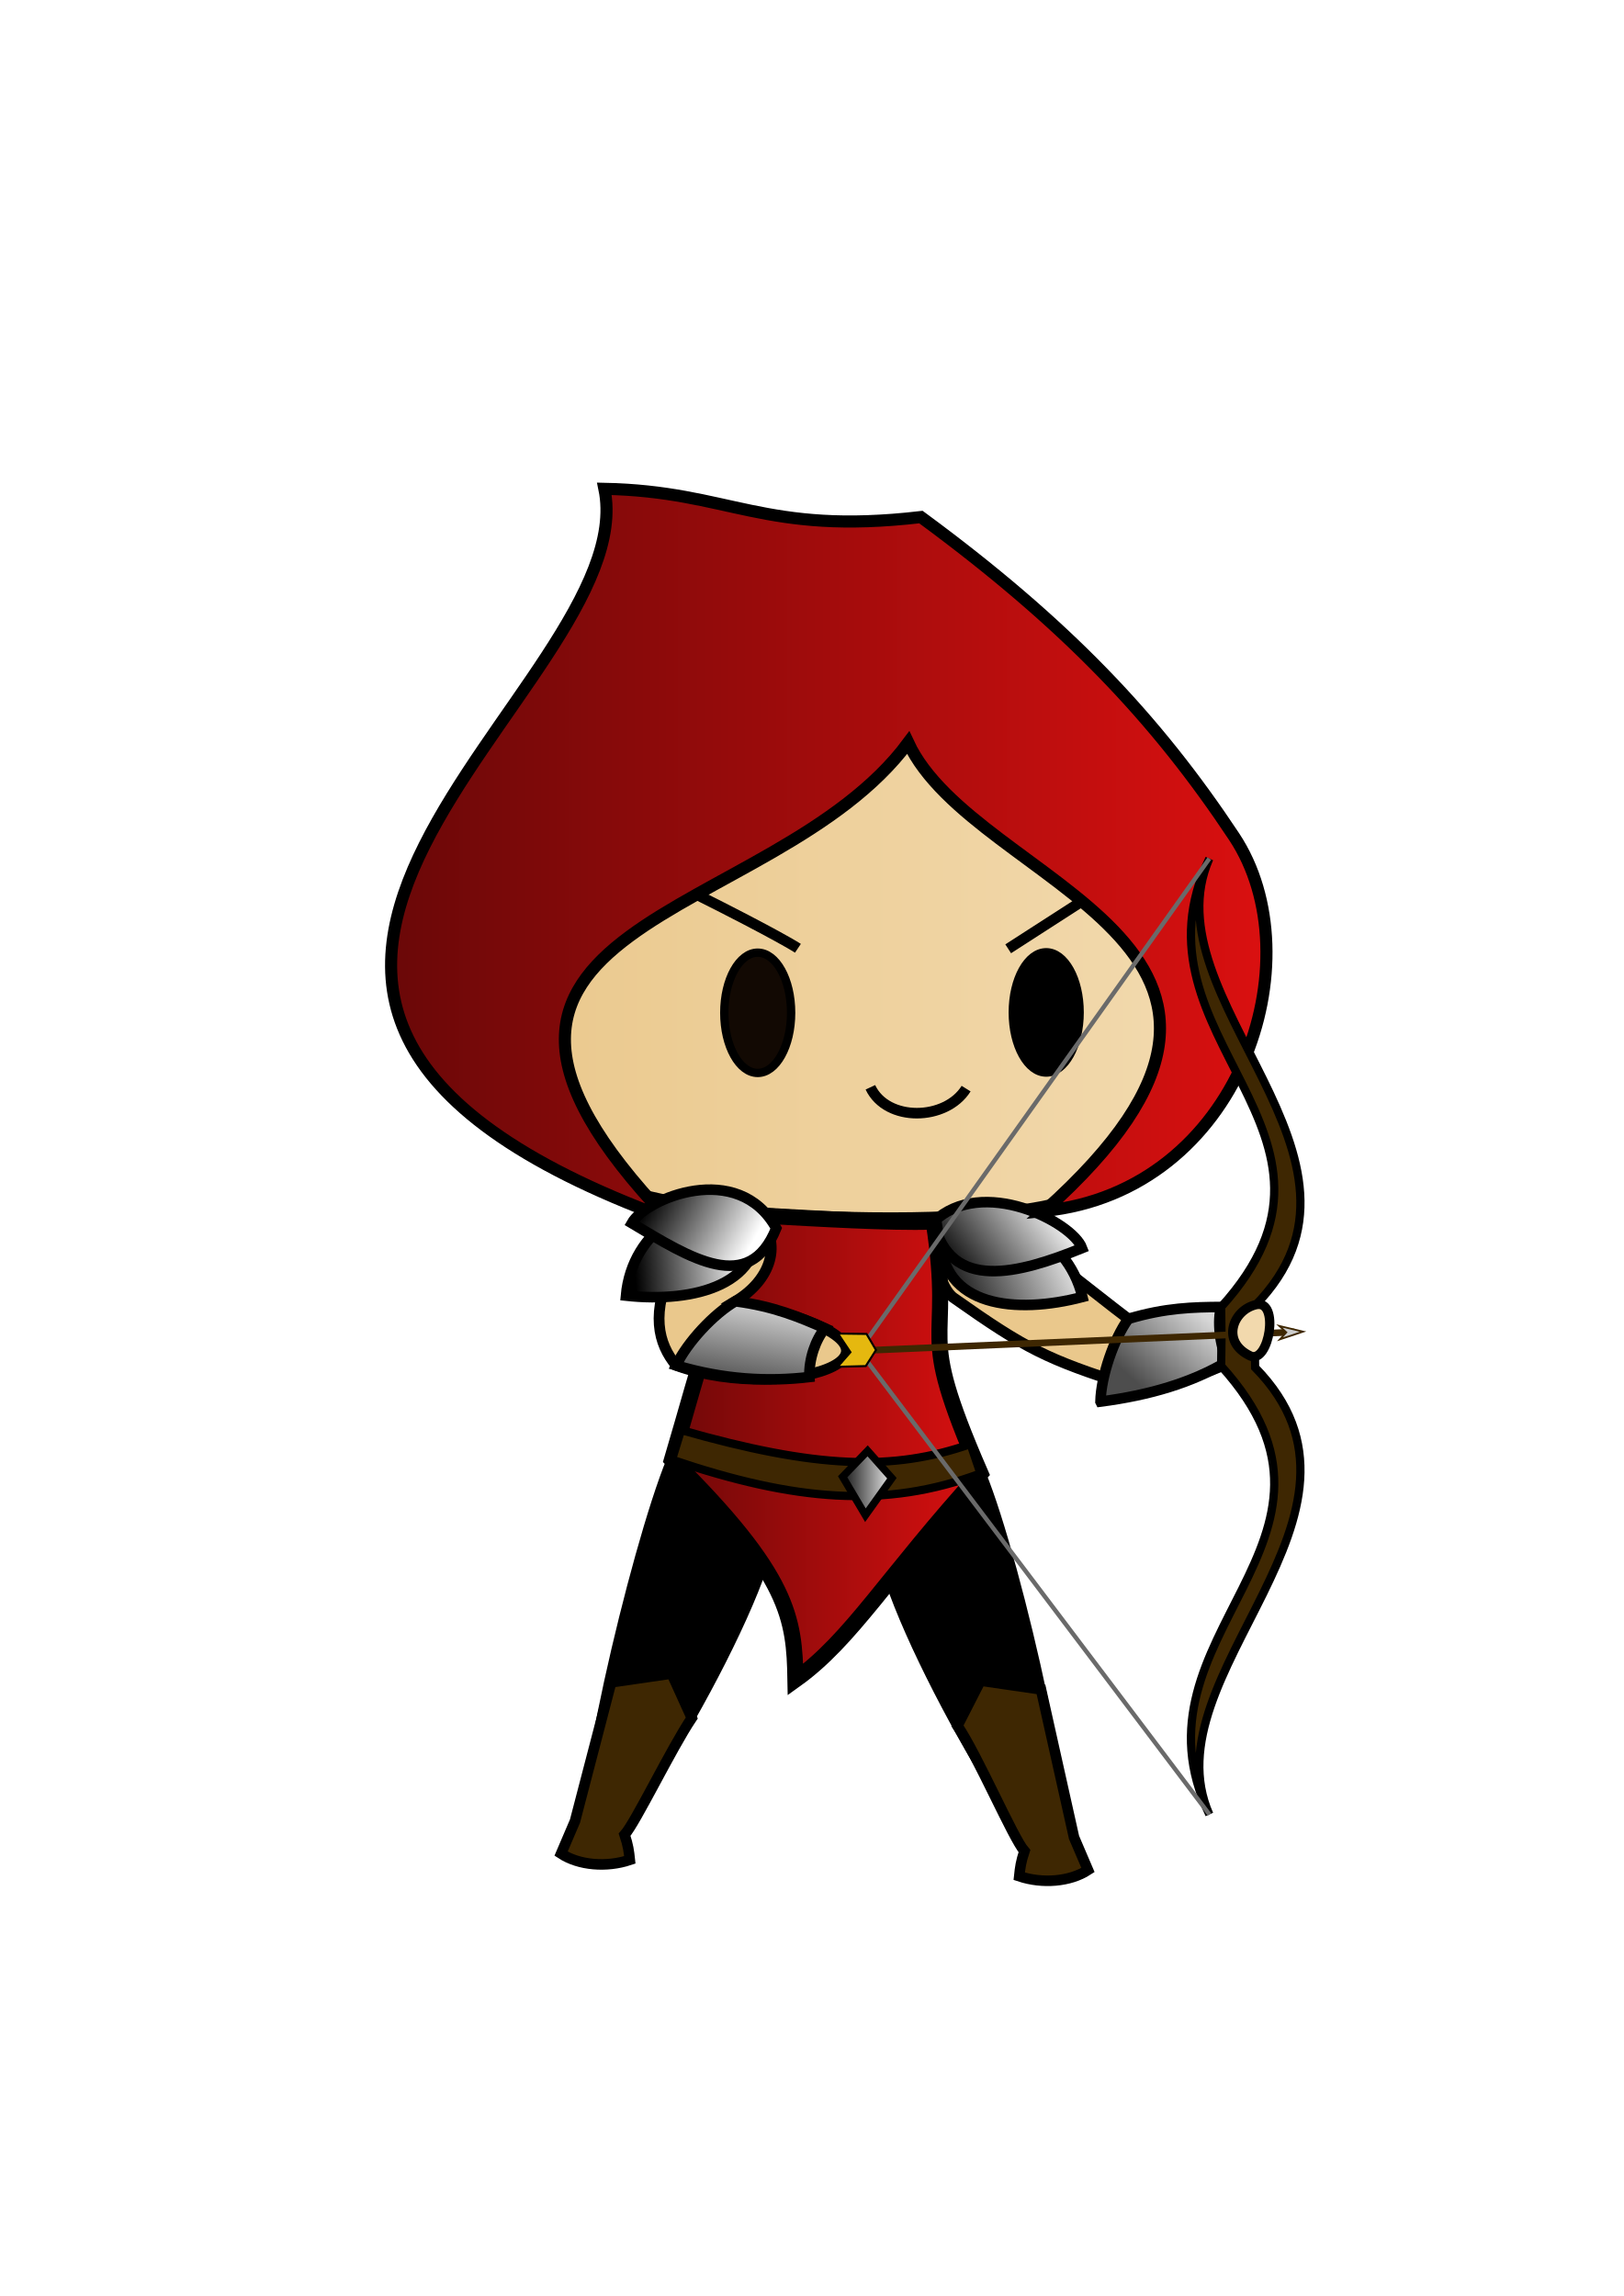
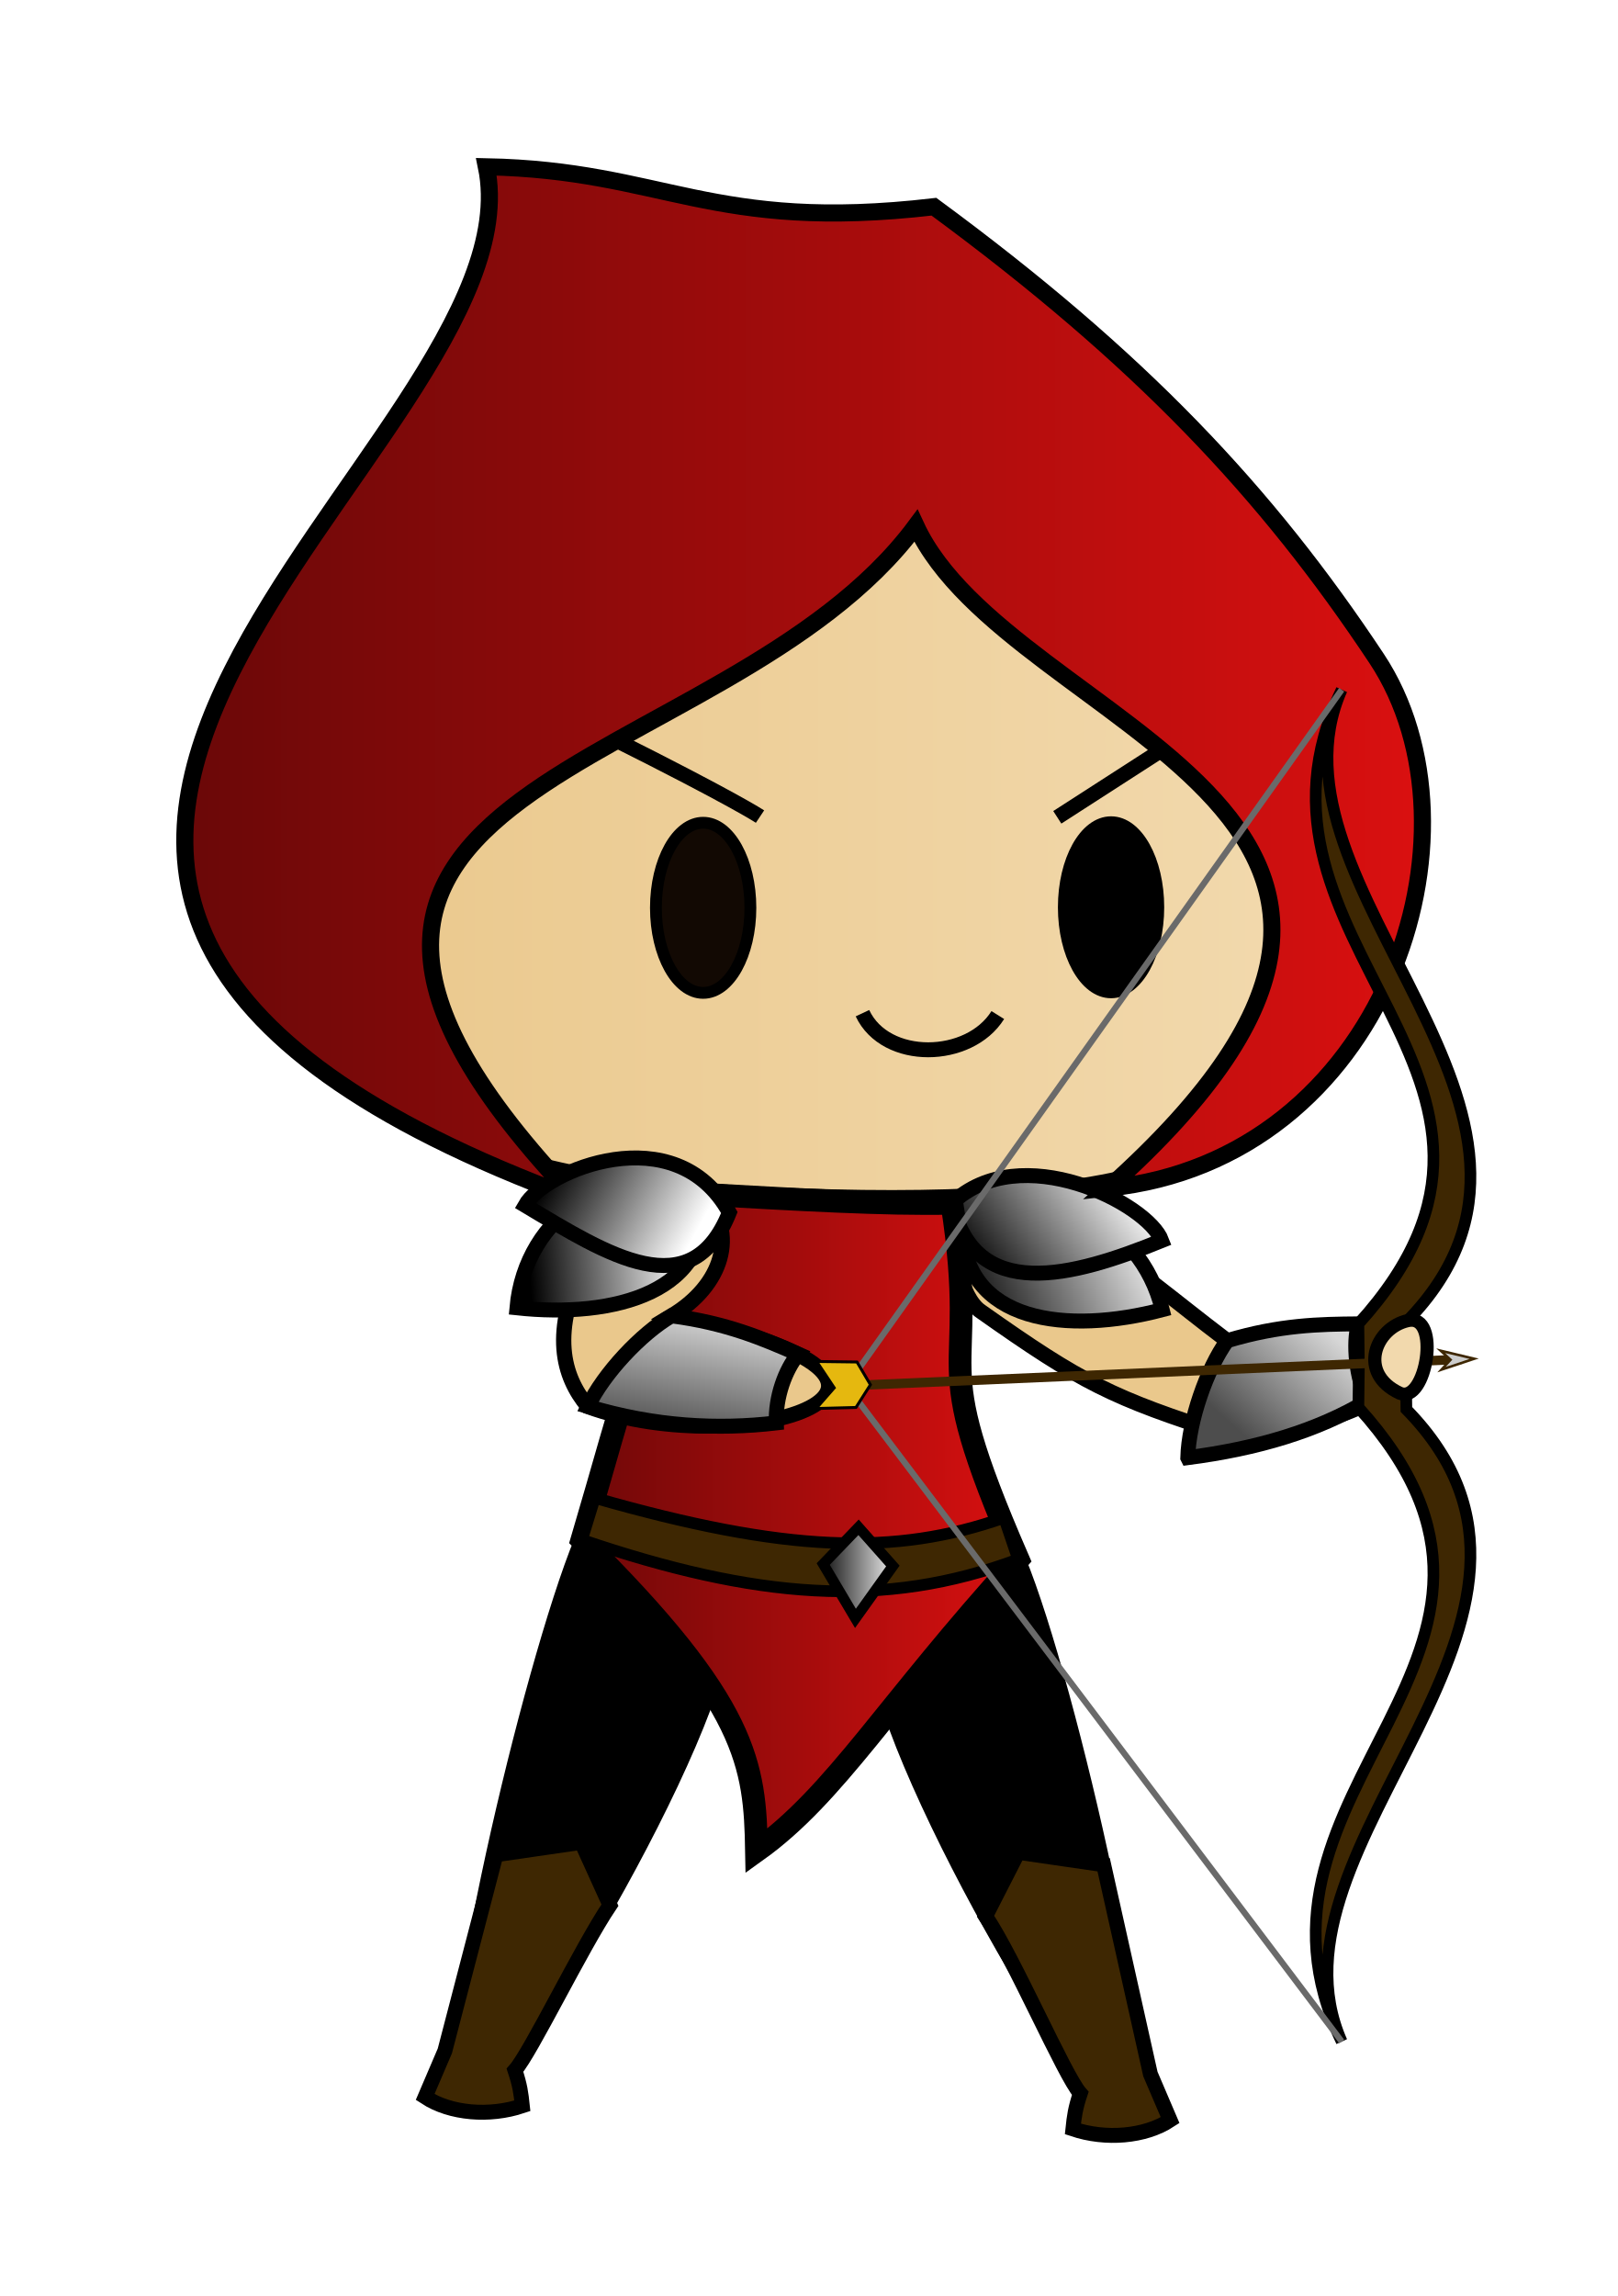
- <svg xmlns="http://www.w3.org/2000/svg" xmlns:xlink="http://www.w3.org/1999/xlink" width="210mm" height="297mm" viewBox="0 0 210 297" version="1.1" id="svg4563">
+ <svg xmlns="http://www.w3.org/2000/svg" xmlns:xlink="http://www.w3.org/1999/xlink" width="148mm" height="210mm" viewBox="0 0 148 210" version="1.1" id="svg4563">
  <defs id="defs4557">
-     <marker orient="auto" refY="0.0" refX="0.0" id="Arrow1Send" style="overflow:visible;">
-       <path id="path1038" d="M 0.0,0.0 L 5.0,-5.0 L -12.5,0.0 L 5.0,5.0 L 0.0,0.0 z " style="fill-rule:evenodd;stroke:#3e2702;stroke-width:1pt;stroke-opacity:1;fill:#cdcdcd;fill-opacity:1" transform="scale(0.2) rotate(180) translate(6,0)" />
+     <marker orient="auto" refY="0" refX="0" id="Arrow1Send" style="overflow:visible">
+       <path id="path1038" d="M 0,0 5,-5 -12.5,0 5,5 Z" style="fill:#cdcdcd;fill-opacity:1;fill-rule:evenodd;stroke:#3e2702;stroke-width:1pt;stroke-opacity:1" transform="matrix(-0.2,0,0,-0.2,-1.2,0)" />
    </marker>
-     <marker orient="auto" refY="0.0" refX="0.0" id="Arrow1Mend" style="overflow:visible;">
-       <path id="path1032" d="M 0.0,0.0 L 5.0,-5.0 L -12.5,0.0 L 5.0,5.0 L 0.0,0.0 z " style="fill-rule:evenodd;stroke:#3e2702;stroke-width:1pt;stroke-opacity:1;fill:#f2d9ad;fill-opacity:1" transform="scale(0.4) rotate(180) translate(10,0)" />
+     <marker orient="auto" refY="0" refX="0" id="Arrow1Mend" style="overflow:visible">
+       <path id="path1032" d="M 0,0 5,-5 -12.5,0 5,5 Z" style="fill:#f2d9ad;fill-opacity:1;fill-rule:evenodd;stroke:#3e2702;stroke-width:1pt;stroke-opacity:1" transform="matrix(-0.4,0,0,-0.4,-4,0)" />
    </marker>
-     <marker orient="auto" refY="0.0" refX="0.0" id="Arrow1Lend" style="overflow:visible;">
-       <path id="path1026" d="M 0.0,0.0 L 5.0,-5.0 L -12.5,0.0 L 5.0,5.0 L 0.0,0.0 z " style="fill-rule:evenodd;stroke:#3e2702;stroke-width:1pt;stroke-opacity:1;fill:#f2d9ad;fill-opacity:1" transform="scale(0.8) rotate(180) translate(12.5,0)" />
+     <marker orient="auto" refY="0" refX="0" id="Arrow1Lend" style="overflow:visible">
+       <path id="path1026" d="M 0,0 5,-5 -12.5,0 5,5 Z" style="fill:#f2d9ad;fill-opacity:1;fill-rule:evenodd;stroke:#3e2702;stroke-width:1pt;stroke-opacity:1" transform="matrix(-0.8,0,0,-0.8,-10,0)" />
    </marker>
    <linearGradient id="linearGradient908">
      <stop id="stop904" offset="0" style="stop-color:#6c0808;stop-opacity:1" />
      <stop id="stop906" offset="1" style="stop-color:#dc1010;stop-opacity:1" />
    </linearGradient>
    <linearGradient id="linearGradient5396">
      <stop style="stop-color:#eac88c;stop-opacity:1;" offset="0" id="stop5392" />
      <stop style="stop-color:#f2d9ad;stop-opacity:1" offset="1" id="stop5394" />
    </linearGradient>
    <linearGradient id="linearGradient5282">
      <stop style="stop-color:#4d4d4d;stop-opacity:1" offset="0" id="stop5278" />
      <stop style="stop-color:#d7d7d7;stop-opacity:1" offset="1" id="stop5280" />
    </linearGradient>
    <linearGradient id="linearGradient5216">
      <stop style="stop-color:#000000;stop-opacity:1" offset="0" id="stop5212" />
      <stop style="stop-color:#ffffff;stop-opacity:1" offset="1" id="stop5214" />
    </linearGradient>
    <linearGradient xlink:href="#linearGradient5216" id="linearGradient5220" x1="122.099" y1="244.845" x2="118.363" y2="222.662" gradientUnits="userSpaceOnUse" gradientTransform="translate(-17.07109,28.00132)" />
    <linearGradient xlink:href="#linearGradient5282" id="linearGradient5284" x1="70.721" y1="185.014" x2="82.235" y2="185.014" gradientUnits="userSpaceOnUse" gradientTransform="rotate(-80.14168,71.14186,215.383)" />
    <linearGradient gradientTransform="rotate(-81.91927,109.1455,147.0422)" xlink:href="#linearGradient5282" id="linearGradient5284-1" x1="73.569" y1="180.183" x2="80.428" y2="190.376" gradientUnits="userSpaceOnUse" />
    <linearGradient xlink:href="#linearGradient5216" id="linearGradient5318" x1="80.944" y1="158.428" x2="94.779" y2="162.17" gradientUnits="userSpaceOnUse" />
    <linearGradient gradientTransform="rotate(-33.06855,96.50737,164.1508)" xlink:href="#linearGradient5216" id="linearGradient5318-0" x1="80.944" y1="158.428" x2="94.779" y2="162.17" gradientUnits="userSpaceOnUse" />
    <linearGradient gradientTransform="matrix(-0.9546167,-0.297837,-0.297837,0.9546167,261.3169,35.86811)" xlink:href="#linearGradient5216" id="linearGradient5318-8" x1="96.166" y1="165.277" x2="82.372" y2="156.619" gradientUnits="userSpaceOnUse" />
    <linearGradient gradientTransform="matrix(-0.8380184,-0.545642,-0.545642,0.8380184,289.2818,80.75554)" xlink:href="#linearGradient5216" id="linearGradient5318-0-4" x1="95.055" y1="167.616" x2="79.571" y2="156.5" gradientUnits="userSpaceOnUse" />
-     <linearGradient xlink:href="#linearGradient5396" id="linearGradient5398" x1="63.961" y1="118.009" x2="153.126" y2="118.009" gradientUnits="userSpaceOnUse" />
+     <linearGradient xlink:href="#linearGradient5396" id="linearGradient5398" x1="63.961" y1="118.009" x2="153.126" y2="118.009" gradientUnits="userSpaceOnUse" gradientTransform="translate(-33.67596,39.02135)" />
    <linearGradient xlink:href="#linearGradient5216" id="linearGradient5464" x1="103.477" y1="191.612" x2="111.065" y2="191.612" gradientUnits="userSpaceOnUse" gradientTransform="translate(4.879349,0.4716136)" />
    <linearGradient xlink:href="#linearGradient5216" id="linearGradient5514" gradientUnits="userSpaceOnUse" gradientTransform="matrix(-0.9546167,-0.297837,-0.297837,0.9546167,261.3169,35.86811)" x1="96.166" y1="165.277" x2="82.372" y2="156.619" />
    <linearGradient xlink:href="#linearGradient5282" id="linearGradient5516" gradientUnits="userSpaceOnUse" gradientTransform="rotate(-81.91927,109.1455,147.0422)" x1="73.569" y1="180.183" x2="80.428" y2="190.376" />
-     <linearGradient xlink:href="#linearGradient908" id="linearGradient894" x1="52.267" y1="112.199" x2="165.604" y2="112.199" gradientUnits="userSpaceOnUse" />
-     <linearGradient xlink:href="#linearGradient908" id="linearGradient902" x1="85.737" y1="187.7" x2="128.033" y2="187.7" gradientUnits="userSpaceOnUse" />
+     <linearGradient xlink:href="#linearGradient908" id="linearGradient894" x1="52.267" y1="112.199" x2="165.604" y2="112.199" gradientUnits="userSpaceOnUse" gradientTransform="translate(-33.67596,39.02135)" />
+     <linearGradient xlink:href="#linearGradient908" id="linearGradient902" x1="85.737" y1="187.7" x2="128.033" y2="187.7" gradientUnits="userSpaceOnUse" gradientTransform="translate(-33.67596,39.02135)" />
  </defs>
-   <g id="layer1">
-     <path style="fill:url(#linearGradient5398);stroke:#000000;stroke-width:2.081;stroke-linecap:butt;stroke-linejoin:miter;stroke-miterlimit:4;stroke-dasharray:none;stroke-opacity:1;fill-opacity:1" d="m 68.646,96.286 c 1.449,34.661 -22.981,59.308 38.086,61.426 65.161,2.26 39.516,-20.206 44.003,-57.442 C 128.495,64.761 80.59,78.556 68.646,96.286 Z" id="path21" />
-     <ellipse style="fill:#120903;fill-opacity:1;stroke:#000000;stroke-width:1.081;stroke-miterlimit:4;stroke-dasharray:none;stroke-opacity:1" id="path4534" cx="97.998" cy="131.011" rx="4.321" ry="7.779" />
-     <ellipse style="fill:#000000;fill-opacity:1;stroke:#000000;stroke-width:1.081;stroke-miterlimit:4;stroke-dasharray:none;stroke-opacity:1" id="path4534-5" cx="135.311" cy="130.961" rx="4.321" ry="7.779" />
-     <path style="fill:#000000;fill-opacity:1;stroke:#000000;stroke-width:1.365;stroke-linecap:butt;stroke-linejoin:miter;stroke-miterlimit:4;stroke-dasharray:none;stroke-opacity:1" d="m 113.771,198.159 c 6.648,-1.965 10.486,-6.026 13.04,-7.56 4.823,11.722 13.019,48.505 10.297,50.764 -2.715,2.253 -23.429,-33.595 -23.338,-43.205 z" id="path5241" />
-     <path style="fill:#000000;fill-opacity:1;stroke:#000000;stroke-width:1.365;stroke-linecap:butt;stroke-linejoin:miter;stroke-miterlimit:4;stroke-dasharray:none;stroke-opacity:1" d="m 99.952,196.376 c -6.648,-1.965 -10.486,-6.026 -13.04,-7.56 -4.823,11.722 -13.276,48.216 -10.554,50.475 2.715,2.253 23.686,-33.305 23.594,-42.915 z" id="path5241-2" />
-     <g id="g5512" transform="rotate(-22.33999,120.7542,158.0329)">
+   <g id="layer1" transform="translate(0,-87)">
+     <path style="fill:url(#linearGradient5398);fill-opacity:1;stroke:#000000;stroke-width:2.081;stroke-linecap:butt;stroke-linejoin:miter;stroke-miterlimit:4;stroke-dasharray:none;stroke-opacity:1" d="m 34.97,135.307 c 1.449,34.661 -22.981,59.308 38.086,61.426 65.161,2.26 39.516,-20.206 44.003,-57.442 C 94.819,103.783 46.914,117.578 34.97,135.307 Z" id="path21" />
+     <ellipse style="fill:#120903;fill-opacity:1;stroke:#000000;stroke-width:1.081;stroke-miterlimit:4;stroke-dasharray:none;stroke-opacity:1" id="path4534" cx="64.322" cy="170.032" rx="4.321" ry="7.779" />
+     <ellipse style="fill:#000000;fill-opacity:1;stroke:#000000;stroke-width:1.081;stroke-miterlimit:4;stroke-dasharray:none;stroke-opacity:1" id="path4534-5" cx="101.635" cy="169.983" rx="4.321" ry="7.779" />
+     <path style="fill:#000000;fill-opacity:1;stroke:#000000;stroke-width:1.365;stroke-linecap:butt;stroke-linejoin:miter;stroke-miterlimit:4;stroke-dasharray:none;stroke-opacity:1" d="m 80.095,237.181 c 6.648,-1.965 10.486,-6.026 13.04,-7.56 4.823,11.722 13.019,48.505 10.297,50.764 -2.715,2.253 -23.429,-33.595 -23.338,-43.205 z" id="path5241" />
+     <path style="fill:#000000;fill-opacity:1;stroke:#000000;stroke-width:1.365;stroke-linecap:butt;stroke-linejoin:miter;stroke-miterlimit:4;stroke-dasharray:none;stroke-opacity:1" d="m 66.276,235.397 c -6.648,-1.965 -10.486,-6.026 -13.04,-7.56 -4.823,11.722 -13.276,48.216 -10.554,50.475 2.715,2.253 23.686,-33.305 23.594,-42.915 z" id="path5241-2" />
+     <g id="g5512" transform="rotate(-22.33999,202.7239,262.816)">
      <path id="path5175-7" d="m 120.849,160.206 c 9.854,1.597 12.12,8.38 18.413,19.025 29.202,7.332 10.959,13.829 -3.237,7.977 -8.523,-7.156 -10.501,-9.455 -16.579,-19.012 -1.268,-1.87 -0.36,-6.836 1.403,-7.99 z" style="fill:#eac88c;fill-opacity:1;stroke:#000000;stroke-width:1.398;stroke-linecap:butt;stroke-linejoin:miter;stroke-miterlimit:4;stroke-dasharray:none;stroke-opacity:1" />
      <g id="g5405">
        <g id="g5504">
          <path id="path5310-2-4" d="m 120.849,160.206 c 8.733,-1.508 15.3,5.767 14.002,14.148 -8.789,-1.175 -17.375,-5.707 -14.002,-14.148 z" style="fill:url(#linearGradient5318-0-4);fill-opacity:1;stroke:#000000;stroke-width:1.365;stroke-linecap:butt;stroke-linejoin:miter;stroke-miterlimit:4;stroke-dasharray:none;stroke-opacity:1" />
        </g>
      </g>
      <path id="path5310-22" d="m 120.754,158.033 c 8.049,-3.141 16.576,6.849 16.453,10.455 -8.865,-0.041 -17.97,-1.188 -16.453,-10.455 z" style="fill:url(#linearGradient5514);fill-opacity:1;stroke:#000000;stroke-width:1.365;stroke-linecap:butt;stroke-linejoin:miter;stroke-miterlimit:4;stroke-dasharray:none;stroke-opacity:1" />
      <path id="path5276-6" d="m 131.864,187.756 c 1.342,-3.055 4.692,-6.849 7.397,-8.525 5.03,0.496 8.39,1.813 11.691,3.137 -1.143,1.457 -2.077,4.488 -1.908,6.829 -5.31,0.794 -10.974,0.216 -17.18,-1.44 z" style="fill:url(#linearGradient5516);fill-opacity:1;stroke:#000000;stroke-width:1.365;stroke-linecap:butt;stroke-linejoin:miter;stroke-miterlimit:4;stroke-dasharray:none;stroke-opacity:1" />
    </g>
-     <path style="fill:url(#linearGradient902);fill-opacity:1.0;stroke:#000000;stroke-width:2.081;stroke-linecap:butt;stroke-linejoin:miter;stroke-miterlimit:4;stroke-dasharray:none;stroke-opacity:1" d="m 97.94,157.21 c -5.261,10.129 -7.178,18.595 -11.029,31.607 15.266,15.097 15.824,20.564 15.967,28.453 7.275,-5.198 11.814,-13.33 23.933,-26.67 -8.727,-20.07 -3.396,-15.273 -6.057,-32.567 -6.193,0.138 -14.275,-0.351 -22.814,-0.823 z" id="path4555" />
-     <path style="fill:none;stroke:#000000;stroke-width:1.365;stroke-linecap:butt;stroke-linejoin:miter;stroke-miterlimit:4;stroke-dasharray:none;stroke-opacity:1" d="m 89.568,115.449 c 11.225,5.613 13.631,7.216 13.631,7.216" id="path4621" />
-     <path style="fill:none;stroke:#000000;stroke-width:1.365;stroke-linecap:butt;stroke-linejoin:miter;stroke-miterlimit:4;stroke-dasharray:none;stroke-opacity:1" d="m 130.393,122.732 c 12.027,-7.751 12.027,-7.751 12.027,-7.751" id="path4623" />
-     <path style="fill:none;stroke:#000000;stroke-width:1.365;stroke-linecap:butt;stroke-linejoin:miter;stroke-miterlimit:4;stroke-dasharray:none;stroke-opacity:1" d="m 124.951,140.818 c -2.608,4.182 -10.26,4.347 -12.381,-0.17" id="path5171" />
-     <g id="g5468">
+     <path style="fill:url(#linearGradient902);fill-opacity:1;stroke:#000000;stroke-width:2.081;stroke-linecap:butt;stroke-linejoin:miter;stroke-miterlimit:4;stroke-dasharray:none;stroke-opacity:1" d="m 64.264,196.231 c -5.261,10.129 -7.178,18.595 -11.029,31.607 15.266,15.097 15.824,20.564 15.967,28.453 7.275,-5.198 11.814,-13.33 23.933,-26.67 -8.727,-20.07 -3.396,-15.273 -6.057,-32.567 -6.193,0.138 -14.275,-0.351 -22.814,-0.823 z" id="path4555" />
+     <path style="fill:none;stroke:#000000;stroke-width:1.365;stroke-linecap:butt;stroke-linejoin:miter;stroke-miterlimit:4;stroke-dasharray:none;stroke-opacity:1" d="m 55.892,154.471 c 11.225,5.613 13.631,7.216 13.631,7.216" id="path4621" />
+     <path style="fill:none;stroke:#000000;stroke-width:1.365;stroke-linecap:butt;stroke-linejoin:miter;stroke-miterlimit:4;stroke-dasharray:none;stroke-opacity:1" d="m 96.717,161.754 c 12.027,-7.751 12.027,-7.751 12.027,-7.751" id="path4623" />
+     <path style="fill:none;stroke:#000000;stroke-width:1.365;stroke-linecap:butt;stroke-linejoin:miter;stroke-miterlimit:4;stroke-dasharray:none;stroke-opacity:1" d="m 91.275,179.84 c -2.608,4.182 -10.26,4.347 -12.381,-0.17" id="path5171" />
+     <g id="g5468" transform="translate(-33.67596,39.02135)">
      <path id="path5454" d="m 88.085,184.984 c 17.526,5.008 27.426,5.314 37.436,1.814 l 1.29,3.802 c -12.339,4.613 -24.067,3.584 -39.9,-1.783 z" style="fill:#3e2702;fill-opacity:1;stroke:#000000;stroke-width:1.065;stroke-linecap:butt;stroke-linejoin:miter;stroke-miterlimit:4;stroke-dasharray:none;stroke-opacity:1" />
      <path id="path5456" d="m 112.212,187.67 -3.231,3.361 2.947,4.968 3.424,-4.788 z" style="fill:url(#linearGradient5464);fill-opacity:1;stroke:#000000;stroke-width:0.965;stroke-linecap:butt;stroke-linejoin:miter;stroke-miterlimit:4;stroke-dasharray:none;stroke-opacity:1" />
    </g>
    <g id="layer2" />
-     <path style="fill:#3e2702;fill-opacity:1;stroke:#000000;stroke-width:1.365;stroke-linecap:butt;stroke-linejoin:miter;stroke-miterlimit:4;stroke-dasharray:none;stroke-opacity:1" d="m 79.045,217.621 7.818,-1.136 2.606,5.746 c -2.632,3.909 -7.234,13.461 -8.686,15.101 0.46,1.381 0.554,2.114 0.673,3.253 -2.998,1.005 -6.572,0.713 -8.891,-0.806 l 1.804,-4.218 z" id="path5407" />
-     <path style="fill:#3e2702;fill-opacity:1;stroke:#000000;stroke-width:1.365;stroke-linecap:butt;stroke-linejoin:miter;stroke-miterlimit:4;stroke-dasharray:none;stroke-opacity:1" d="m 134.634,218.535 -7.818,-1.136 -2.984,5.841 c 2.632,3.909 7.211,14.569 8.663,16.209 -0.46,1.381 -0.554,2.114 -0.673,3.253 2.998,1.005 6.572,0.713 8.891,-0.806 l -1.804,-4.218 z" id="path5407-3" />
-     <path style="fill:url(#linearGradient894);fill-opacity:1;stroke:#000000;stroke-width:1.565;stroke-linecap:butt;stroke-linejoin:miter;stroke-miterlimit:4;stroke-dasharray:none;stroke-opacity:1" d="m 86.287,157.59 c -37.029,-38.86 13.612,-37.848 31.172,-61.523 8.658,18.648 56.321,25.939 17.608,60.575 25.369,-2.601 35.054,-32.56 24.544,-48.42 C 149.509,92.976 137.906,80.711 119.108,66.885 98.729,69.254 94.408,63.551 78.169,63.23 83.513,89.129 8.092,128.804 86.287,157.59 Z" id="path878" />
-     <g id="g940" transform="translate(55.68998,-31.017)">
+     <path style="fill:#3e2702;fill-opacity:1;stroke:#000000;stroke-width:1.365;stroke-linecap:butt;stroke-linejoin:miter;stroke-miterlimit:4;stroke-dasharray:none;stroke-opacity:1" d="m 45.369,256.642 7.818,-1.136 2.606,5.746 c -2.632,3.909 -7.234,13.461 -8.686,15.101 0.46,1.381 0.554,2.114 0.673,3.253 -2.998,1.005 -6.572,0.713 -8.891,-0.806 l 1.804,-4.218 z" id="path5407" />
+     <path style="fill:#3e2702;fill-opacity:1;stroke:#000000;stroke-width:1.365;stroke-linecap:butt;stroke-linejoin:miter;stroke-miterlimit:4;stroke-dasharray:none;stroke-opacity:1" d="m 100.958,257.556 -7.818,-1.136 -2.984,5.841 c 2.632,3.909 7.211,14.569 8.663,16.209 -0.46,1.381 -0.554,2.114 -0.673,3.253 2.998,1.005 6.572,0.713 8.891,-0.806 l -1.804,-4.218 z" id="path5407-3" />
+     <path style="fill:url(#linearGradient894);fill-opacity:1;stroke:#000000;stroke-width:1.565;stroke-linecap:butt;stroke-linejoin:miter;stroke-miterlimit:4;stroke-dasharray:none;stroke-opacity:1" d="m 52.611,196.611 c -37.029,-38.86 13.612,-37.848 31.172,-61.523 8.658,18.648 56.321,25.939 17.608,60.575 25.369,-2.601 35.054,-32.56 24.544,-48.42 -10.103,-15.245 -21.705,-27.51 -40.503,-41.336 -20.379,2.369 -24.7,-3.334 -40.939,-3.655 5.344,25.899 -70.077,65.574 8.118,94.36 z" id="path878" />
+     <g id="g940" transform="translate(22.01402,8.004351)">
      <path id="path5175" d="m 42.25,188.227 c 3.385,3.581 1.764,8.379 -2.83,11.12 29.483,6.107 6.77,13.546 -7.658,8.292 -2.318,-2.78 -3.426,-6.815 -0.229,-13.284 1.373,-2.778 6.074,-6.818 10.717,-6.128 z" style="fill:#eac88c;fill-opacity:1;stroke:#000000;stroke-width:1.398;stroke-linecap:butt;stroke-linejoin:miter;stroke-miterlimit:4;stroke-dasharray:none;stroke-opacity:1" />
      <path id="path5276" d="m 31.762,207.639 c 1.436,-3.012 4.902,-6.7 7.658,-8.292 5.012,0.652 8.33,2.072 11.588,3.498 -1.188,1.421 -2.107,3.952 -2.01,6.297 -5.332,0.629 -11.085,0.345 -17.236,-1.503 z" style="fill:url(#linearGradient5284);fill-opacity:1;stroke:#000000;stroke-width:1.365;stroke-linecap:butt;stroke-linejoin:miter;stroke-miterlimit:4;stroke-dasharray:none;stroke-opacity:1" />
      <g id="g5527" transform="rotate(13.83892,-53.28283,-41.80058)">
        <g id="g5521">
          <g id="g5402">
            <path style="fill:url(#linearGradient5318-0);fill-opacity:1;stroke:#000000;stroke-width:1.365;stroke-linecap:butt;stroke-linejoin:miter;stroke-miterlimit:4;stroke-dasharray:none;stroke-opacity:1" d="m 94.498,158.699 c -8.733,-1.508 -15.3,5.767 -14.002,14.148 8.789,-1.175 17.375,-5.707 14.002,-14.148 z" id="path5310-2" />
            <path style="fill:url(#linearGradient5318);fill-opacity:1;stroke:#000000;stroke-width:1.365;stroke-linecap:butt;stroke-linejoin:miter;stroke-miterlimit:4;stroke-dasharray:none;stroke-opacity:1" d="m 97.279,159.735 c -6.923,-7.47 -17.345,0.352 -18.301,3.831 8.475,2.601 16.989,5.468 18.301,-3.831 z" id="path5310" />
          </g>
        </g>
      </g>
    </g>
-     <g id="g1007" transform="translate(-29.50281,-34.53565)">
+     <g id="g1007" transform="translate(-63.17877,4.485703)">
      <g style="fill:#3d2b0b;fill-opacity:1" id="g1002">
        <path style="fill:#3e2702;fill-opacity:1;stroke:#000000;stroke-width:1.065;stroke-linecap:butt;stroke-linejoin:miter;stroke-miterlimit:4;stroke-dasharray:none;stroke-opacity:1" d="m 191.776,207.42 0.054,-4.005 c 18.669,-19.059 -13.938,-39.639 -5.92,-57.814 -11.225,23.252 22.108,35.28 1.528,57.997 l 0.047,3.868" id="path944" />
      </g>
      <path id="path944-7" d="m 191.776,207.42 0.054,4.005 c 18.669,19.059 -13.938,39.639 -5.92,57.814 -11.225,-23.252 22.108,-35.28 1.528,-57.997 l 0.047,-3.868" style="fill:#3e2702;fill-opacity:1;stroke:#000000;stroke-width:1.065;stroke-linecap:butt;stroke-linejoin:miter;stroke-miterlimit:4;stroke-dasharray:none;stroke-opacity:1" />
    </g>
-     <path style="fill:#cdcdcd;fill-opacity:1;stroke:#3e2702;stroke-width:0.865;stroke-linecap:butt;stroke-linejoin:miter;stroke-miterlimit:4;stroke-dasharray:none;stroke-opacity:1;marker-end:url(#Arrow1Send)" d="m 111.125,174.725 56.279,-2.422" id="path1019" />
-     <path style="fill:#f2d9ad;fill-opacity:1;stroke:#000000;stroke-width:1.204;stroke-linecap:butt;stroke-linejoin:miter;stroke-miterlimit:4;stroke-dasharray:none;stroke-opacity:1" d="m 161.725,175.406 c 2.415,1.035 3.803,-7.326 0.733,-6.642 -2.998,0.669 -4.615,4.83 -0.733,6.642 z" id="path1013" />
-     <path style="fill:none;stroke:#6a6a6a;stroke-width:0.565;stroke-linecap:butt;stroke-linejoin:miter;stroke-opacity:1;stroke-miterlimit:4;stroke-dasharray:none" d="M 156.407,111.066 111.125,174.725 156.407,234.702" id="path1015" />
-     <path style="fill:#e5b80f;stroke:#000000;stroke-width:0.265px;stroke-linecap:butt;stroke-linejoin:miter;stroke-opacity:1;fill-opacity:1" d="m 113.298,174.63 -1.228,-2.079 -3.685,-0.047 1.606,2.41 -1.654,1.89 3.638,-0.095 z" id="path1021" />
+     <path style="fill:#cdcdcd;fill-opacity:1;stroke:#3e2702;stroke-width:0.865;stroke-linecap:butt;stroke-linejoin:miter;stroke-miterlimit:4;stroke-dasharray:none;stroke-opacity:1;marker-end:url(#Arrow1Send)" d="m 77.449,213.746 56.279,-2.422" id="path1019" />
+     <path style="fill:#f2d9ad;fill-opacity:1;stroke:#000000;stroke-width:1.204;stroke-linecap:butt;stroke-linejoin:miter;stroke-miterlimit:4;stroke-dasharray:none;stroke-opacity:1" d="m 128.049,214.428 c 2.415,1.035 3.803,-7.326 0.733,-6.642 -2.998,0.669 -4.615,4.83 -0.733,6.642 z" id="path1013" />
+     <path style="fill:none;stroke:#6a6a6a;stroke-width:0.565;stroke-linecap:butt;stroke-linejoin:miter;stroke-miterlimit:4;stroke-dasharray:none;stroke-opacity:1" d="m 122.731,150.087 -45.282,63.659 45.282,59.978" id="path1015" />
+     <path style="fill:#e5b80f;fill-opacity:1;stroke:#000000;stroke-width:0.265px;stroke-linecap:butt;stroke-linejoin:miter;stroke-opacity:1" d="m 79.622,213.652 -1.228,-2.079 -3.685,-0.047 1.606,2.41 -1.654,1.89 3.638,-0.095 z" id="path1021" />
  </g>
</svg>
